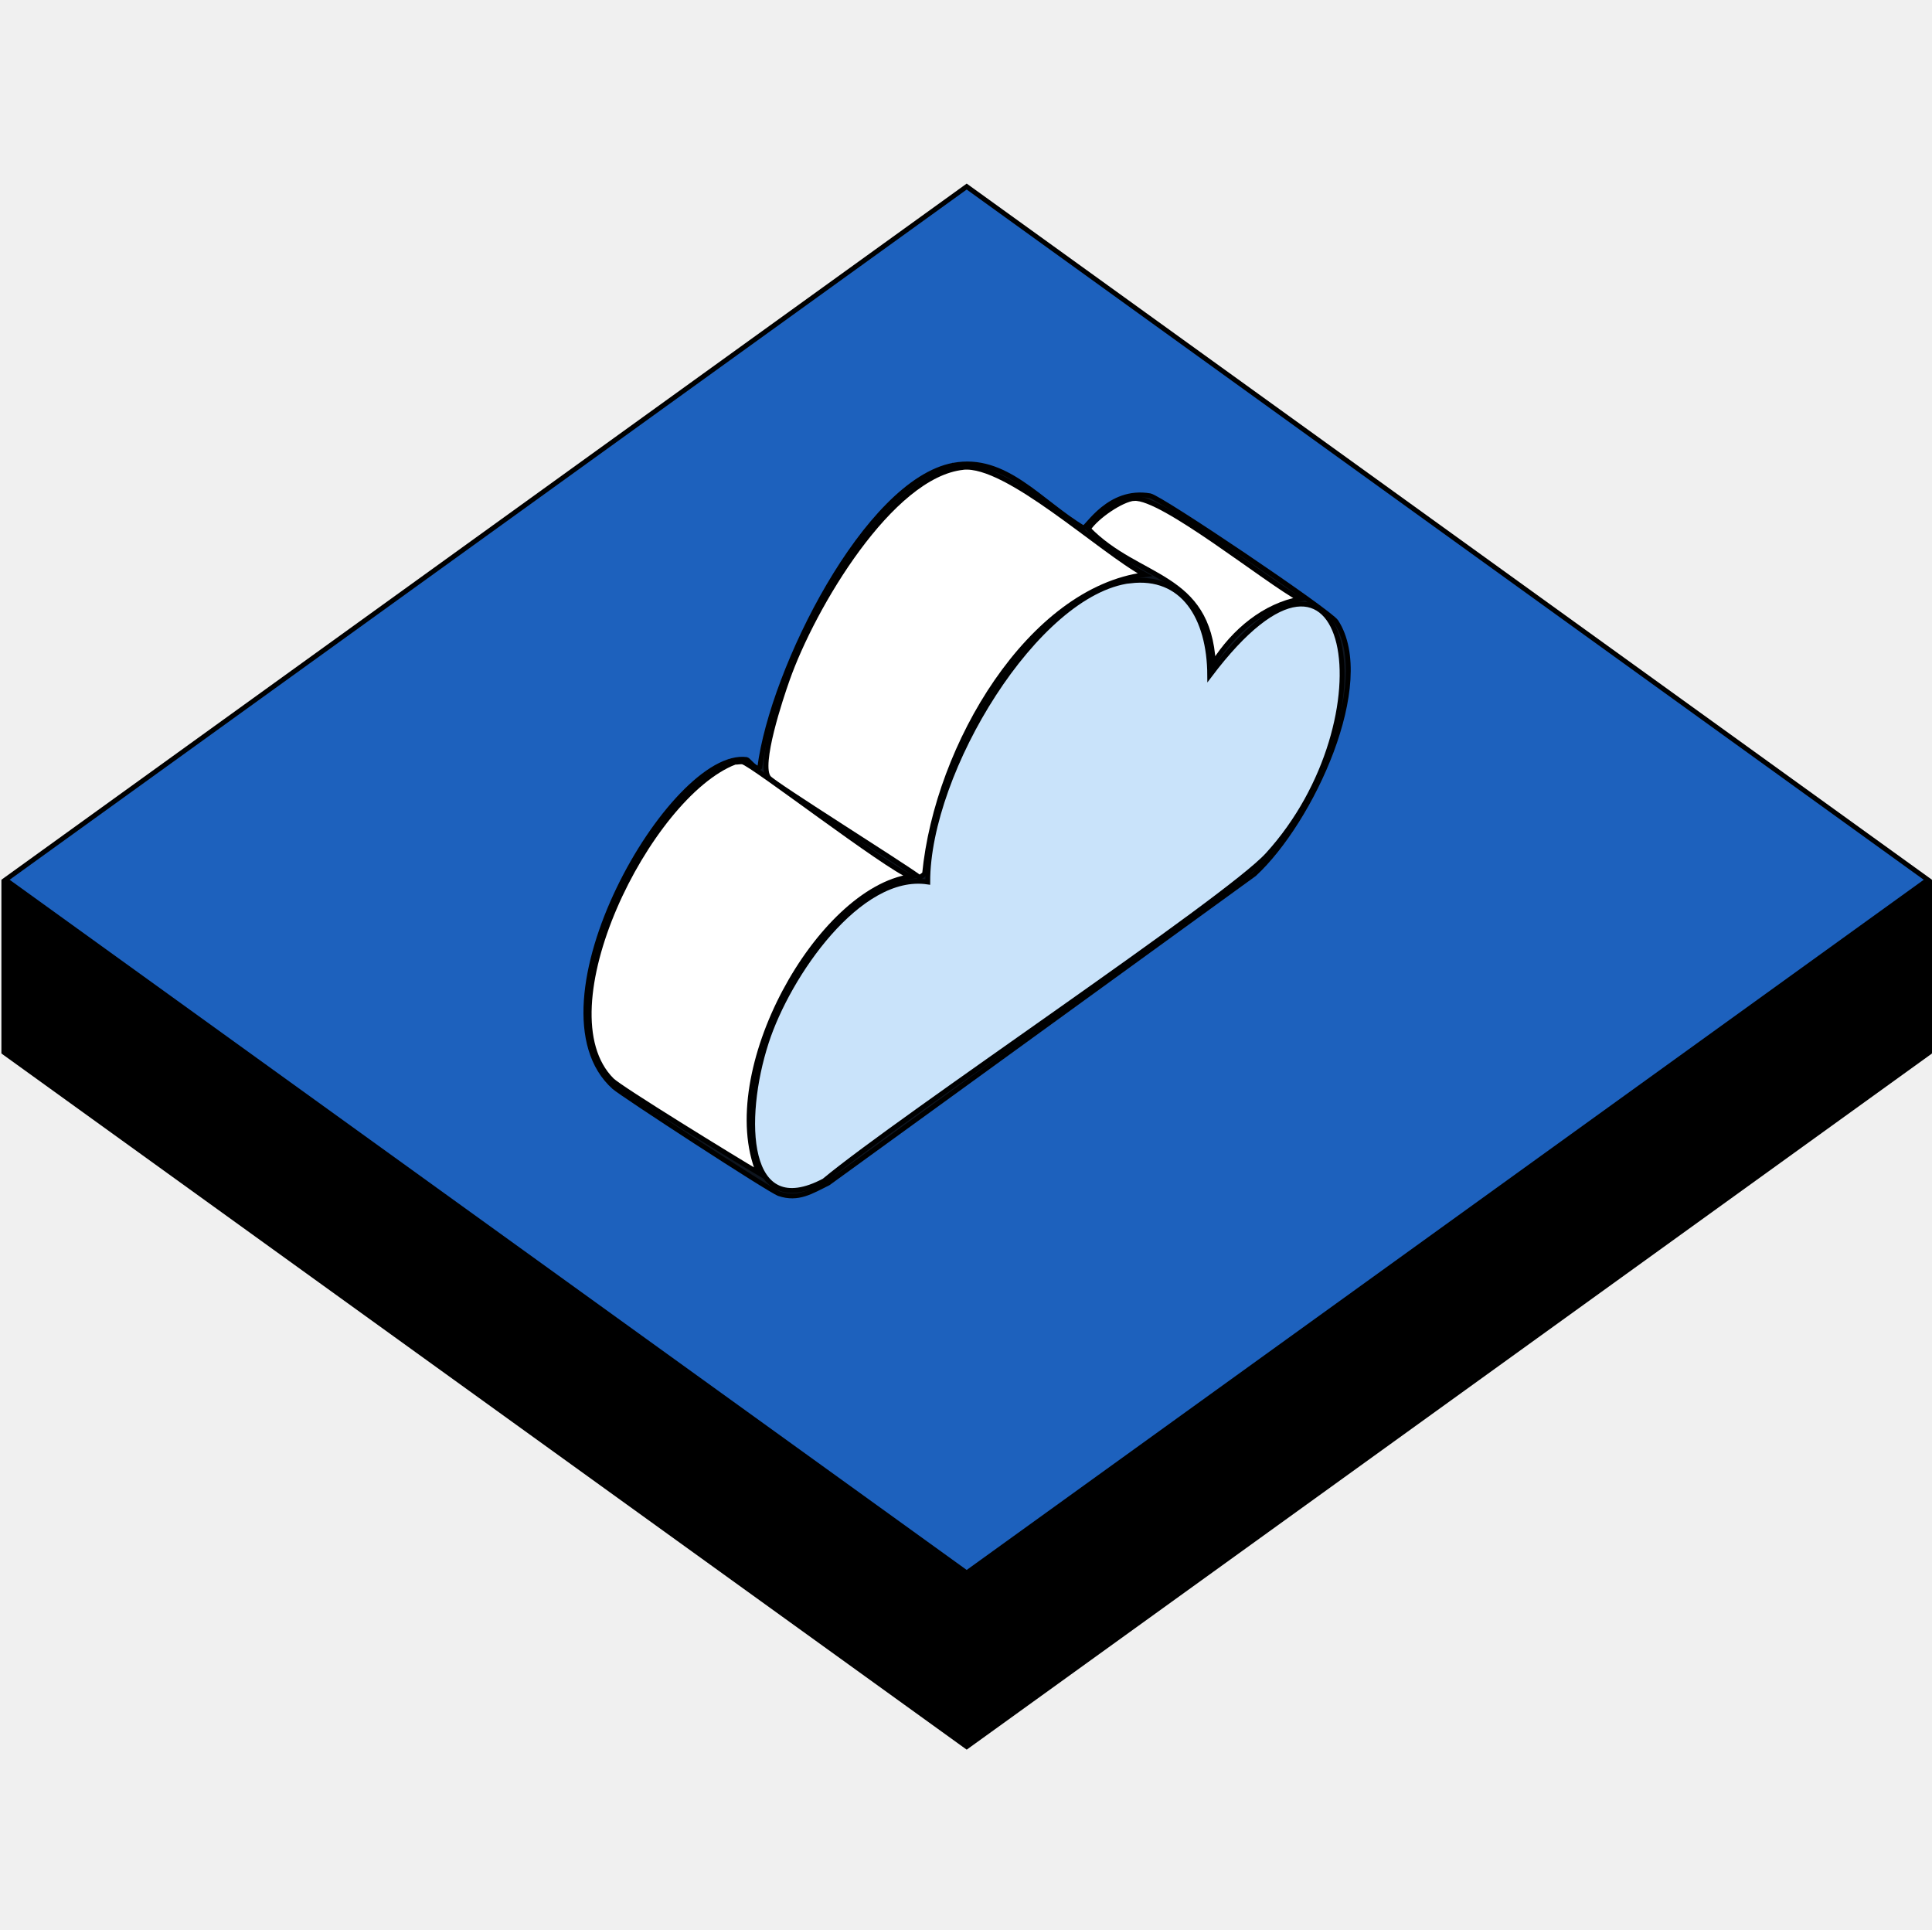
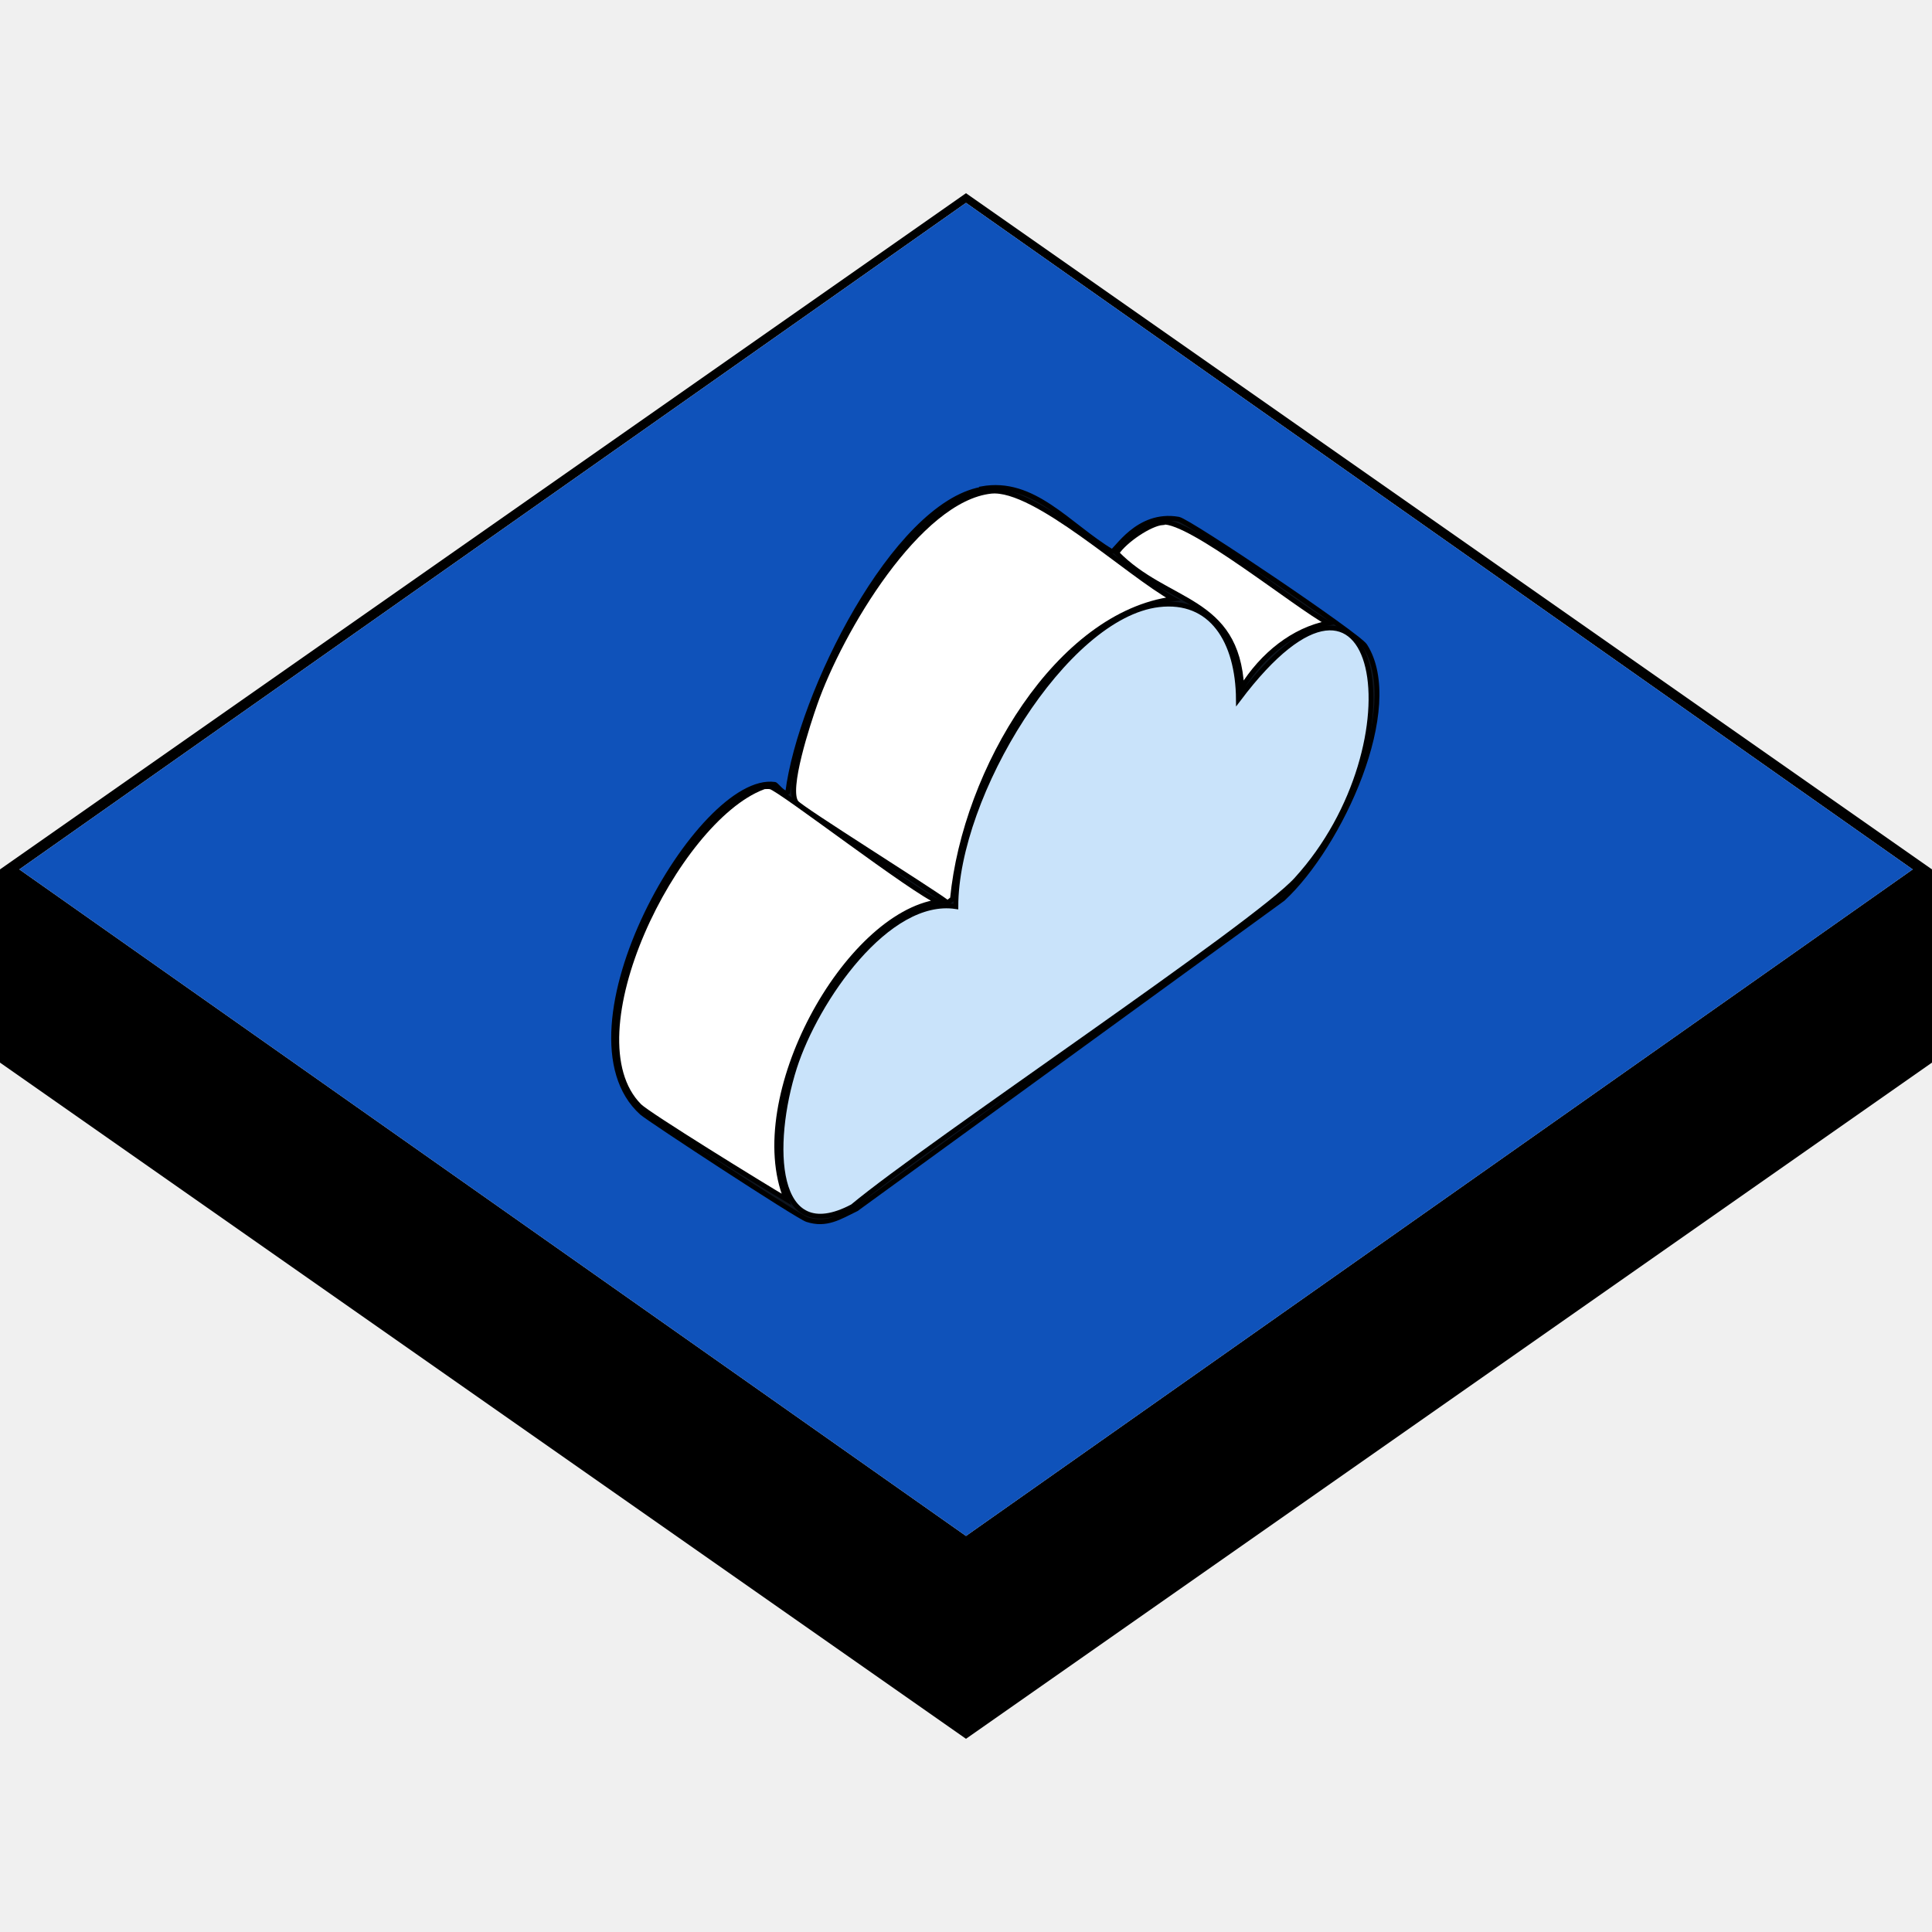
- <svg xmlns="http://www.w3.org/2000/svg" id="_레이어_2" data-name="레이어 2" viewBox="0 0 399.81 399.31">
+ <svg xmlns="http://www.w3.org/2000/svg" id="_레이어_2" data-name="레이어 2" viewBox="0 0 400 400">
  <defs>
    <style>
      .cls-1 {
        fill: #fff;
      }

-       .cls-1, .cls-2, .cls-3, .cls-4, .cls-5 {
+       .cls-1, .cls-2, .cls-3 {
        stroke: #000;
        stroke-miterlimit: 10;
      }

-       .cls-6 {
+       .cls-4 {
        fill: none;
      }

-       .cls-3 {
+       .cls-5 {
+         fill: #0f52ba;
+       }
+ 
+       .cls-2 {
        fill: #0e151f;
      }

-       .cls-4 {
+       .cls-3 {
        fill: #c9e3fa;
-       }
- 
-       .cls-5 {
-         fill: #1d61bd;
      }
    </style>
  </defs>
  <g id="_레이어_2-2" data-name=" 레이어 2">
    <g>
-       <polygon class="cls-2" points="200.05 361.4 1.14 217.97 200.05 74.55 398.96 217.97 200.05 361.4" />
-       <rect class="cls-2" x=".79" y="182.53" width="398.52" height="34.93" />
-       <polygon class="cls-5" points="200.05 325.45 1.14 182.03 200.05 38.6 398.96 182.03 200.05 325.45" />
      <g>
-         <path class="cls-3" d="M197.26,96.27c10.78-2.03,17.96,7.62,26.95,12.97.78,0,5.27-8.13,13.77-6.66,2.19.38,37.17,23.96,38.53,26.06,8.13,12.65-5.07,41.23-16.95,52.22l-88.16,63.93c-3.51,1.73-6.21,3.53-10.18,2.19-1.87-.62-32.57-20.64-34.12-22.04-18.71-16.74,12.03-69.9,27.43-67.79.27.03,2.01,2.38,2.7,1.63,2.63-20.35,22.09-59.14,40.06-62.52h-.02s0,0,0,0Z" />
-         <path class="cls-4" d="M233.89,120.19c10.87-1.31,16.39,7.49,16.45,19.54,29.54-39.17,37.72,8.95,11.96,37.16-8.43,9.24-75.79,54.16-91.75,67.42-16.4,8.7-17.11-12.75-11.96-28.65,4.51-13.95,19.26-35.28,33.4-33.17-.02-22.91,22.53-59.97,41.91-62.32h-.01Z" />
-         <path class="cls-1" d="M199.31,96.7c9.05-.94,28.35,17.18,37.62,22.2-23.68,3.07-42.99,35.22-45.6,61.92l-1,.75c-4.17-3.06-29.95-19.16-31.23-20.64-2.2-2.57,2.51-16.6,3.81-20.28,5.32-15.12,21.49-42.39,36.41-43.94h-.01s0-.01,0-.01Z" />
-         <path class="cls-1" d="M152.05,157.69c.52.06,1.14-.14,1.64-.04,1.97.4,29.65,21.74,34.79,23.72-19.03,2.74-40.09,40.39-31.48,61.33-5.08-3-28.61-17.45-30.37-19.2-14.49-14.42,7.48-58.85,25.44-65.8h-.01Z" />
-         <path class="cls-1" d="M234.7,103.14c5.74-.45,27.44,17.14,34.3,20.81-7.22,1.36-13.6,6.47-17.9,13.32-1.04-18.74-15.5-17.17-25.87-27.83,1.67-2.56,6.88-6.11,9.47-6.32h0Z" />
+         <path d="M200,40L0,180v40l200,140,200-140v-40L200,40ZM200,318L4,180,200,42l196,138-196,138Z" />
+         <polygon class="cls-5" points="4 180 200 318 396 180 200 42 4 180" />
      </g>
-       <rect class="cls-6" width="399.31" height="399.31" />
+       <g>
+         <path class="cls-2" d="M203.2,101.2c10.8-2,18,7.6,27,13,.8,0,5.3-8.2,13.8-6.7,2.2.4,37.2,24,38.6,26.2,8.1,12.7-5.1,41.4-17,52.4l-88.3,64.2c-3.5,1.7-6.2,3.5-10.2,2.2-1.9-.6-32.6-20.7-34.2-22.1-18.7-16.8,12-70.2,27.5-68,.3,0,2,2.4,2.7,1.6,2.6-20.4,22.1-59.4,40.1-62.7h0v-.1Z" />
+         <path class="cls-3" d="M239.9,125.2c10.9-1.3,16.4,7.5,16.5,19.6,29.6-39.3,37.8,9,12,37.3-8.4,9.3-75.9,54.4-91.9,67.7-16.4,8.7-17.1-12.8-12-28.8,4.5-14,19.3-35.4,33.4-33.3,0-23,22.6-60.2,42-62.5h0Z" />
+         <path class="cls-1" d="M205.2,101.7c9.1-.9,28.4,17.2,37.7,22.3-23.7,3.1-43.1,35.3-45.7,62.1l-1,.8c-4.2-3.1-30-19.2-31.3-20.7-2.2-2.6,2.5-16.7,3.8-20.4,5.3-15.2,21.5-42.5,36.5-44.1h0Z" />
+         <path class="cls-1" d="M157.9,162.9c.5,0,1.1-.1,1.6,0,2,.4,29.7,21.8,34.8,23.8-19.1,2.7-40.1,40.5-31.5,61.6-5.1-3-28.6-17.5-30.4-19.3-14.5-14.5,7.5-59.1,25.5-66h0v-.1Z" />
+         <path class="cls-1" d="M240.7,108.1c5.7-.5,27.5,17.2,34.3,20.9-7.2,1.4-13.6,6.5-17.9,13.4-1-18.8-15.5-17.2-25.9-27.9,1.7-2.6,6.9-6.1,9.5-6.3h0v-.1Z" />
+       </g>
+       <rect class="cls-4" width="400" height="400" />
    </g>
  </g>
</svg>
